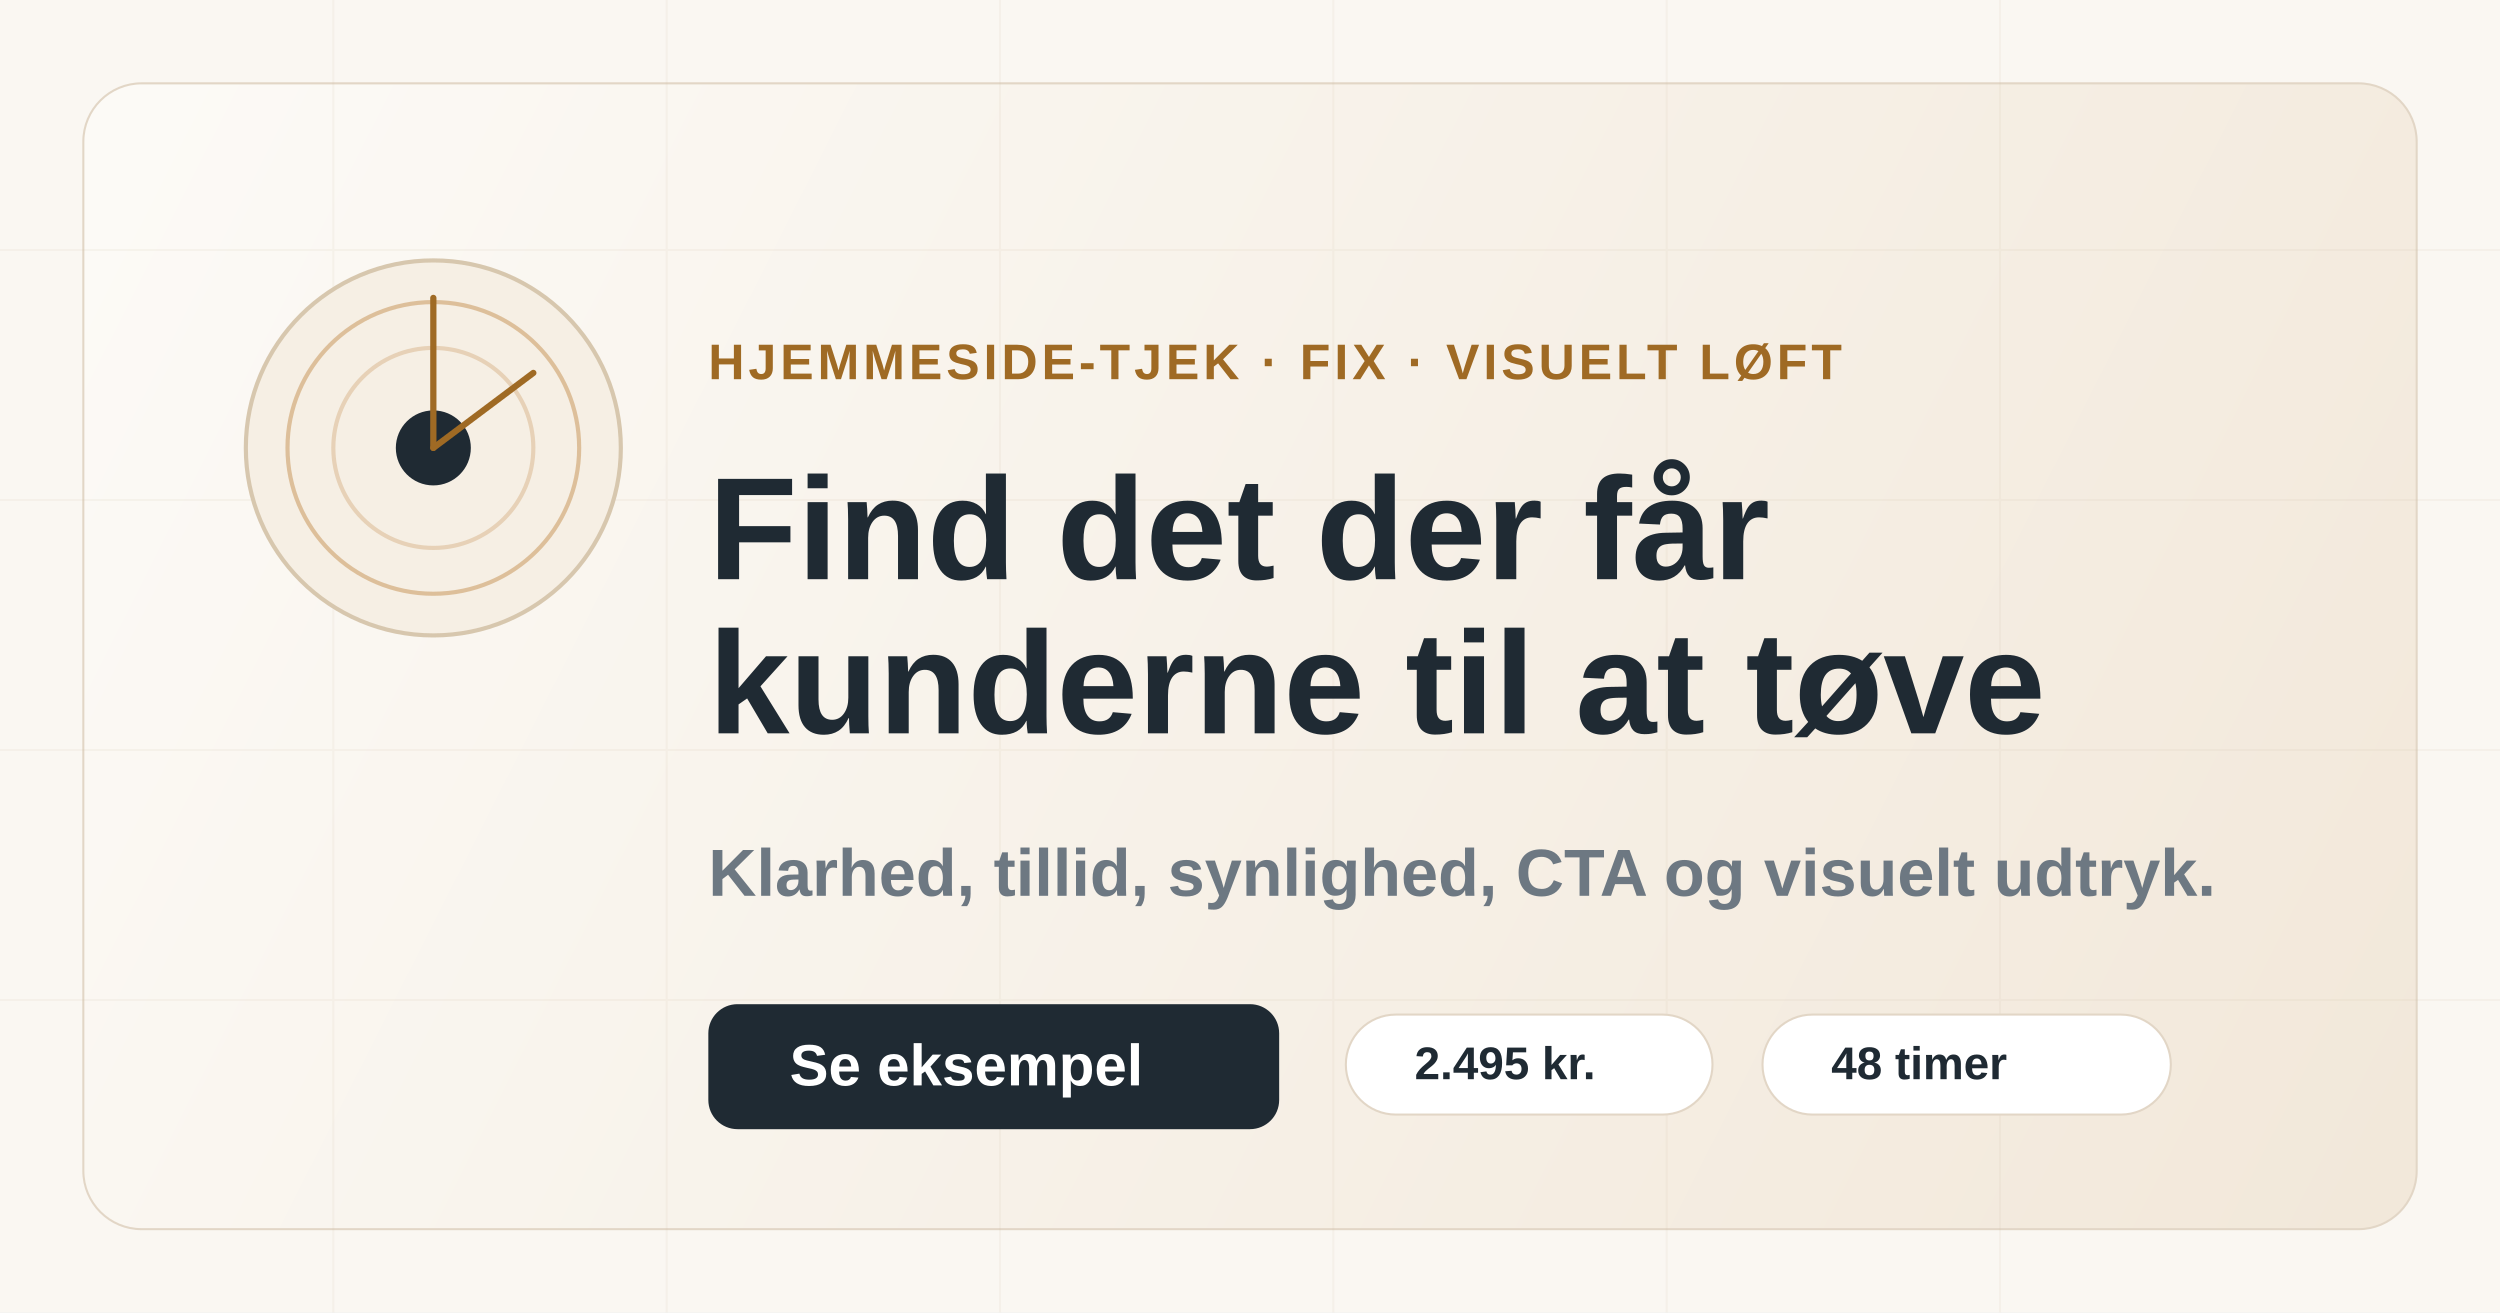
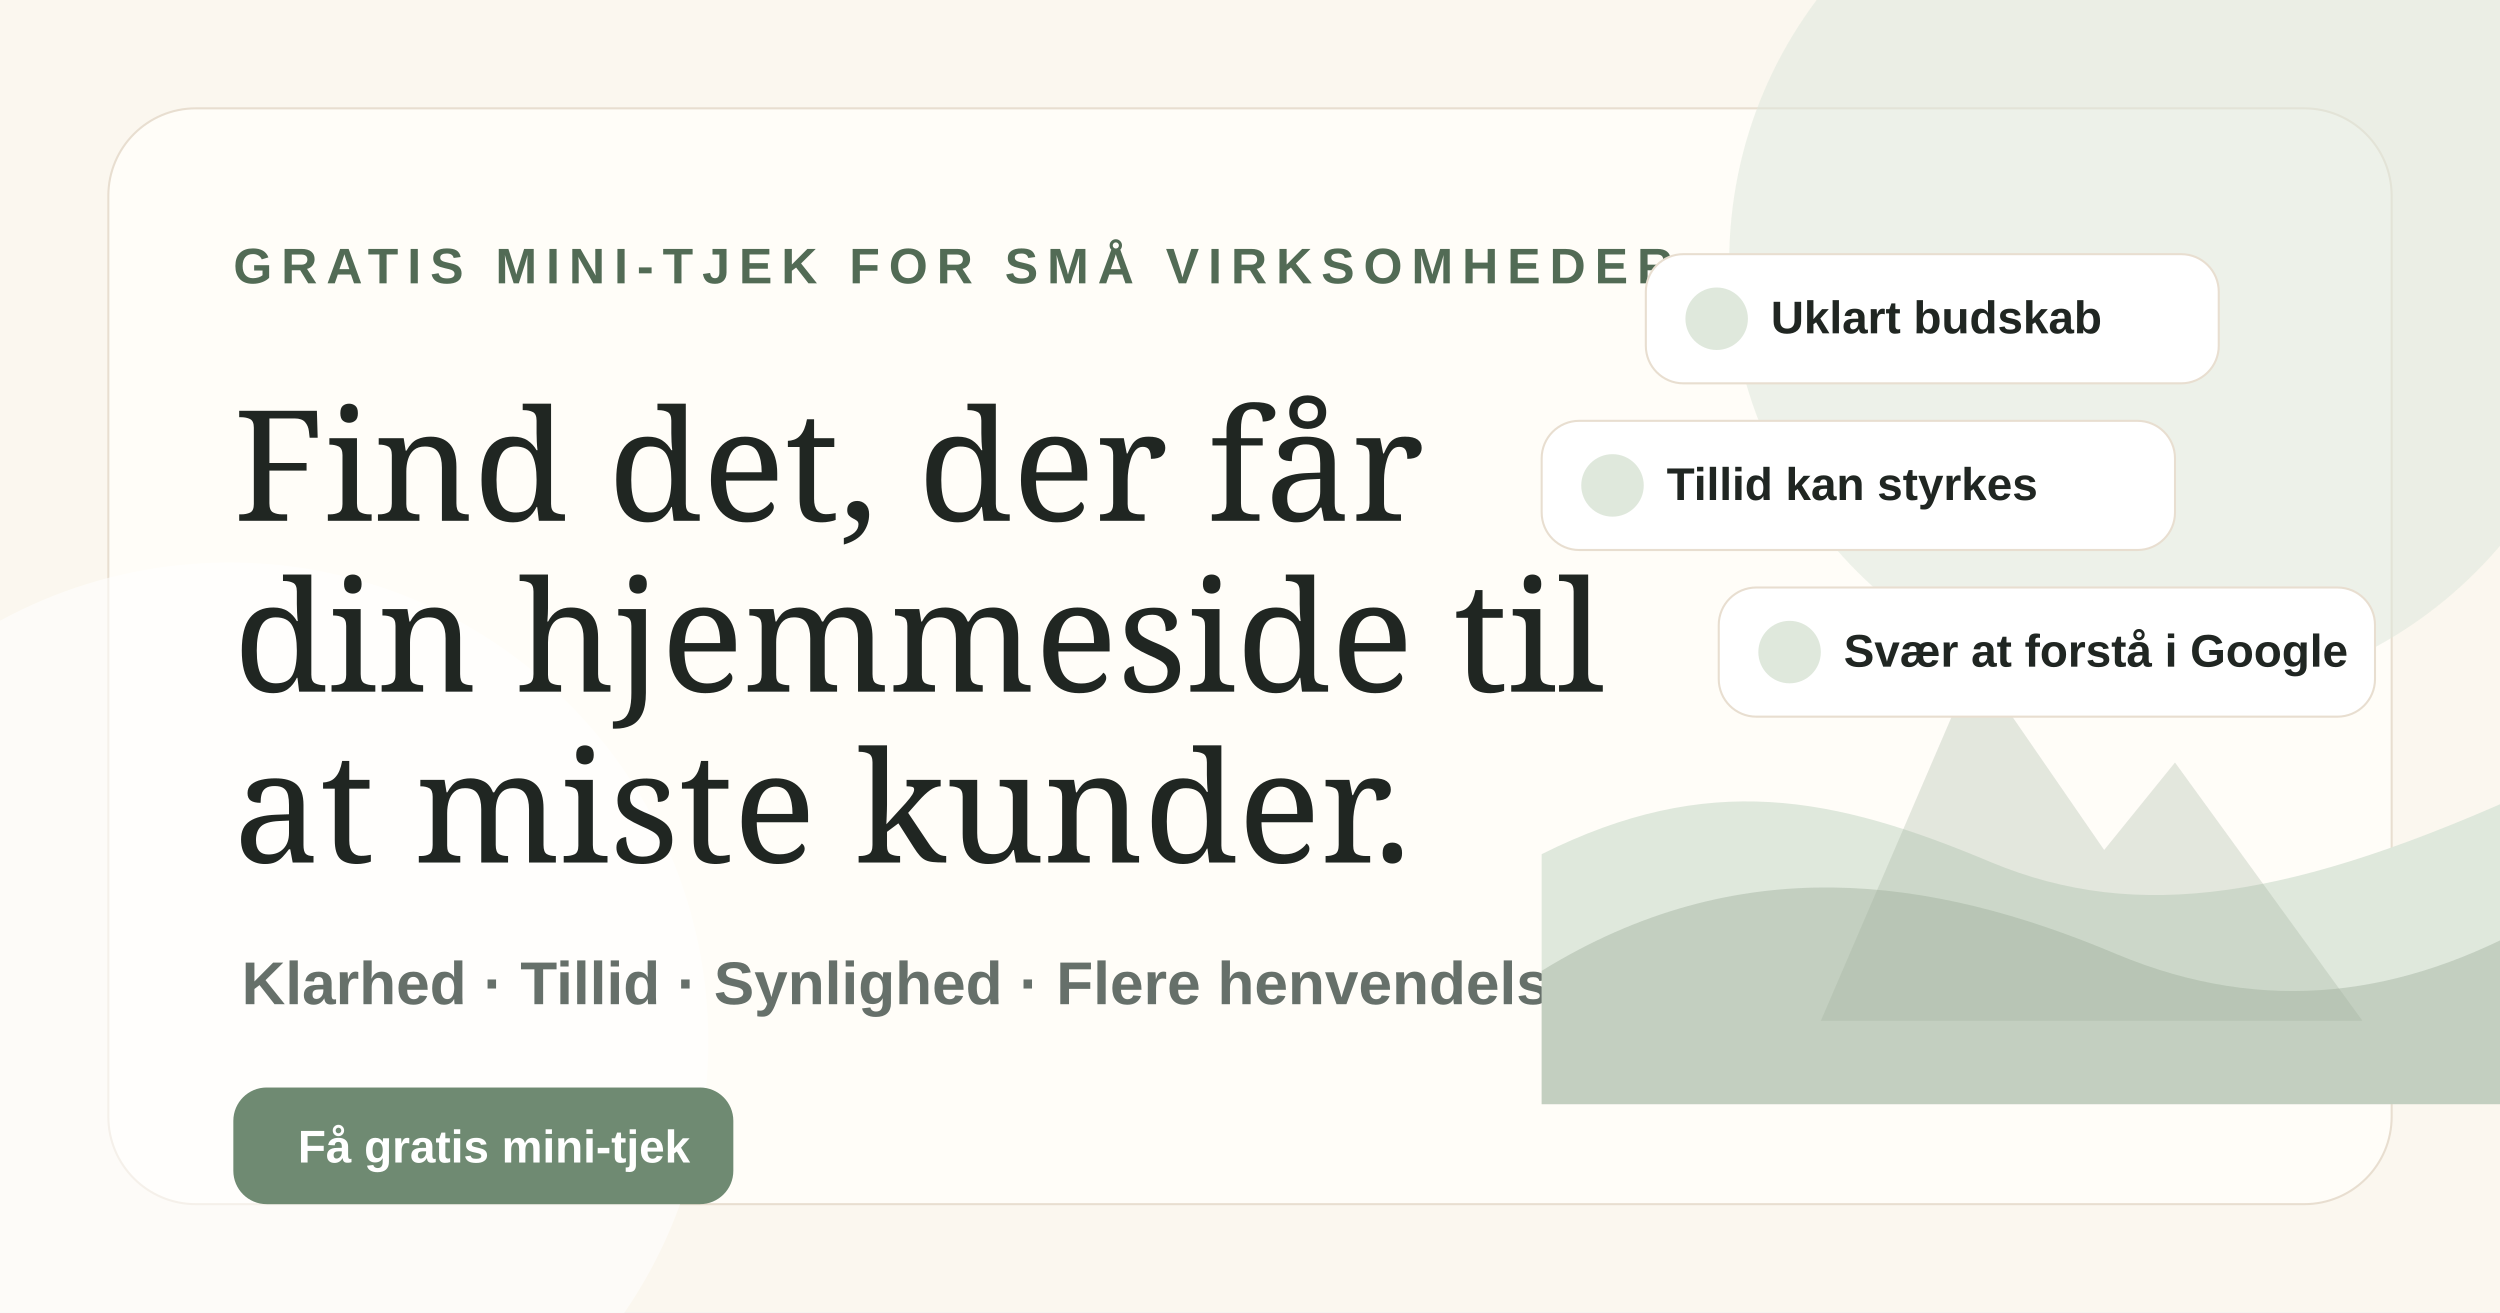
<svg xmlns="http://www.w3.org/2000/svg" width="1200" height="630" viewBox="0 0 1200 630" fill="none" role="img" aria-labelledby="title desc">
-   <rect width="1200" height="630" fill="#FAF7F2" />
-   <rect x="40" y="40" width="1120" height="550" rx="28" fill="url(#bg)" stroke="#E2D6C6" />
-   <g opacity="0.12">
-     <path d="M0 120H1200" stroke="#C8B79E" />
-     <path d="M0 240H1200" stroke="#C8B79E" />
-     <path d="M0 360H1200" stroke="#C8B79E" />
-     <path d="M0 480H1200" stroke="#C8B79E" />
-     <path d="M160 0V630" stroke="#C8B79E" />
-     <path d="M320 0V630" stroke="#C8B79E" />
-     <path d="M480 0V630" stroke="#C8B79E" />
-     <path d="M640 0V630" stroke="#C8B79E" />
-     <path d="M800 0V630" stroke="#C8B79E" />
-     <path d="M960 0V630" stroke="#C8B79E" />
+   <rect width="1200" height="630" fill="#FBF7EF" />
+   <rect x="52" y="52" width="1096" height="526" rx="42" fill="#FFFDF8" stroke="#E8DED0" />
+   <circle cx="1040" cy="126" r="210" fill="#DFE8DC" opacity="0.55" />
+   <circle cx="110" cy="500" r="230" fill="#FFFFFF" opacity="0.55" />
+   <text x="112" y="136" fill="#526B55" font-family="Arial, sans-serif" font-size="24" font-weight="800" letter-spacing="0.18em">GRATIS MINI-TJEK FOR SMÅ VIRKSOMHEDER</text>
+   <text x="112" y="250" fill="#202622" font-family="Georgia, serif" font-size="74" font-weight="500">Find det, der får</text>
+   <text x="112" y="332" fill="#202622" font-family="Georgia, serif" font-size="74" font-weight="500">din hjemmeside til</text>
+   <text x="112" y="414" fill="#202622" font-family="Georgia, serif" font-size="74" font-weight="500">at miste kunder.</text>
+   <text x="116" y="482" fill="#66706A" font-family="Arial, sans-serif" font-size="29" font-weight="600">Klarhed · Tillid · Synlighed · Flere henvendelser</text>
+   <g transform="translate(780 300)">
+     <path d="M-40 110C40 70 100 82 176 114C246 143 320 132 438 78V230H-40Z" fill="#DFE8DC" />
+     <path d="M-40 166C54 108 146 120 236 158C308 188 374 178 438 142V230H-40Z" fill="#8FA08D" opacity="0.35" />
+     <path d="M168 18L230 108L264 66L354 190H94L168 18Z" fill="#9CAC98" opacity="0.28" />
  </g>
-   <g transform="translate(118 125)">
-     <circle cx="90" cy="90" r="90" fill="#F6EFE4" stroke="#D7C7AE" stroke-width="2" />
-     <circle cx="90" cy="90" r="70" stroke="#BF8742" stroke-opacity="0.45" stroke-width="2" />
-     <circle cx="90" cy="90" r="48" stroke="#BF8742" stroke-opacity="0.28" stroke-width="2" />
-     <circle cx="90" cy="90" r="18" fill="#1F2A33" />
-     <line x1="90" y1="18" x2="90" y2="90" stroke="#9F6A24" stroke-width="3" stroke-linecap="round" />
-     <line x1="138" y1="54" x2="90" y2="90" stroke="#9F6A24" stroke-width="3" stroke-linecap="round" />
+   <g transform="translate(790 122)">
+     <rect width="275" height="62" rx="18" fill="#FFFFFF" stroke="#E8DED0" />
+     <circle cx="34" cy="31" r="15" fill="#DFE8DC" />
+     <text x="60" y="38" fill="#202622" font-family="Arial, sans-serif" font-size="22" font-weight="700">Uklart budskab</text>
  </g>
-   <text x="340" y="182" fill="#9F6A24" font-family="Arial, sans-serif" font-size="24" font-weight="700" letter-spacing="0.08em">HJEMMESIDE-TJEK · FIX · VISUELT LØFT</text>
-   <text x="340" y="278" fill="#1F2A33" font-family="Arial, sans-serif" font-size="70" font-weight="800">Find det der får</text>
-   <text x="340" y="352" fill="#1F2A33" font-family="Arial, sans-serif" font-size="70" font-weight="800">kunderne til at tøve</text>
-   <text x="340" y="430" fill="#6D7882" font-family="Arial, sans-serif" font-size="32" font-weight="600">Klarhed, tillid, synlighed, CTA og visuelt udtryk.</text>
-   <g transform="translate(340 482)">
-     <rect width="274" height="60" rx="14" fill="#1F2A33" />
-     <text x="39" y="39" fill="#FFFFFF" font-family="Arial, sans-serif" font-size="28" font-weight="800">Se eksempel</text>
+   <g transform="translate(740 202)">
+     <rect width="304" height="62" rx="18" fill="#FFFFFF" stroke="#E8DED0" />
+     <circle cx="34" cy="31" r="15" fill="#DFE8DC" />
+     <text x="60" y="38" fill="#202622" font-family="Arial, sans-serif" font-size="22" font-weight="700">Tillid kan styrkes</text>
  </g>
-   <g transform="translate(646 487)">
-     <rect width="176" height="48" rx="24" fill="#FFFFFF" stroke="#E2D6C6" />
-     <text x="33" y="31" fill="#1F2A33" font-family="Arial, sans-serif" font-size="22" font-weight="700">2.495 kr.</text>
+   <g transform="translate(825 282)">
+     <rect width="315" height="62" rx="18" fill="#FFFFFF" stroke="#E8DED0" />
+     <circle cx="34" cy="31" r="15" fill="#DFE8DC" />
+     <text x="60" y="38" fill="#202622" font-family="Arial, sans-serif" font-size="22" font-weight="700">Svær at forstå i Google</text>
  </g>
-   <g transform="translate(846 487)">
-     <rect width="196" height="48" rx="24" fill="#FFFFFF" stroke="#E2D6C6" />
-     <text x="33" y="31" fill="#1F2A33" font-family="Arial, sans-serif" font-size="22" font-weight="700">48 timer</text>
+   <g transform="translate(112 522)">
+     <rect width="240" height="56" rx="16" fill="#6F8A72" />
+     <text x="31" y="36" fill="#FFFFFF" font-family="Arial, sans-serif" font-size="22" font-weight="800">Få gratis mini-tjek</text>
  </g>
-   <defs>
-     <linearGradient id="bg" x1="69" y1="58" x2="1132" y2="595" gradientUnits="userSpaceOnUse">
-       <stop stop-color="#FCFAF6" />
-       <stop offset="1" stop-color="#F2E8DA" />
-     </linearGradient>
-   </defs>
</svg>
